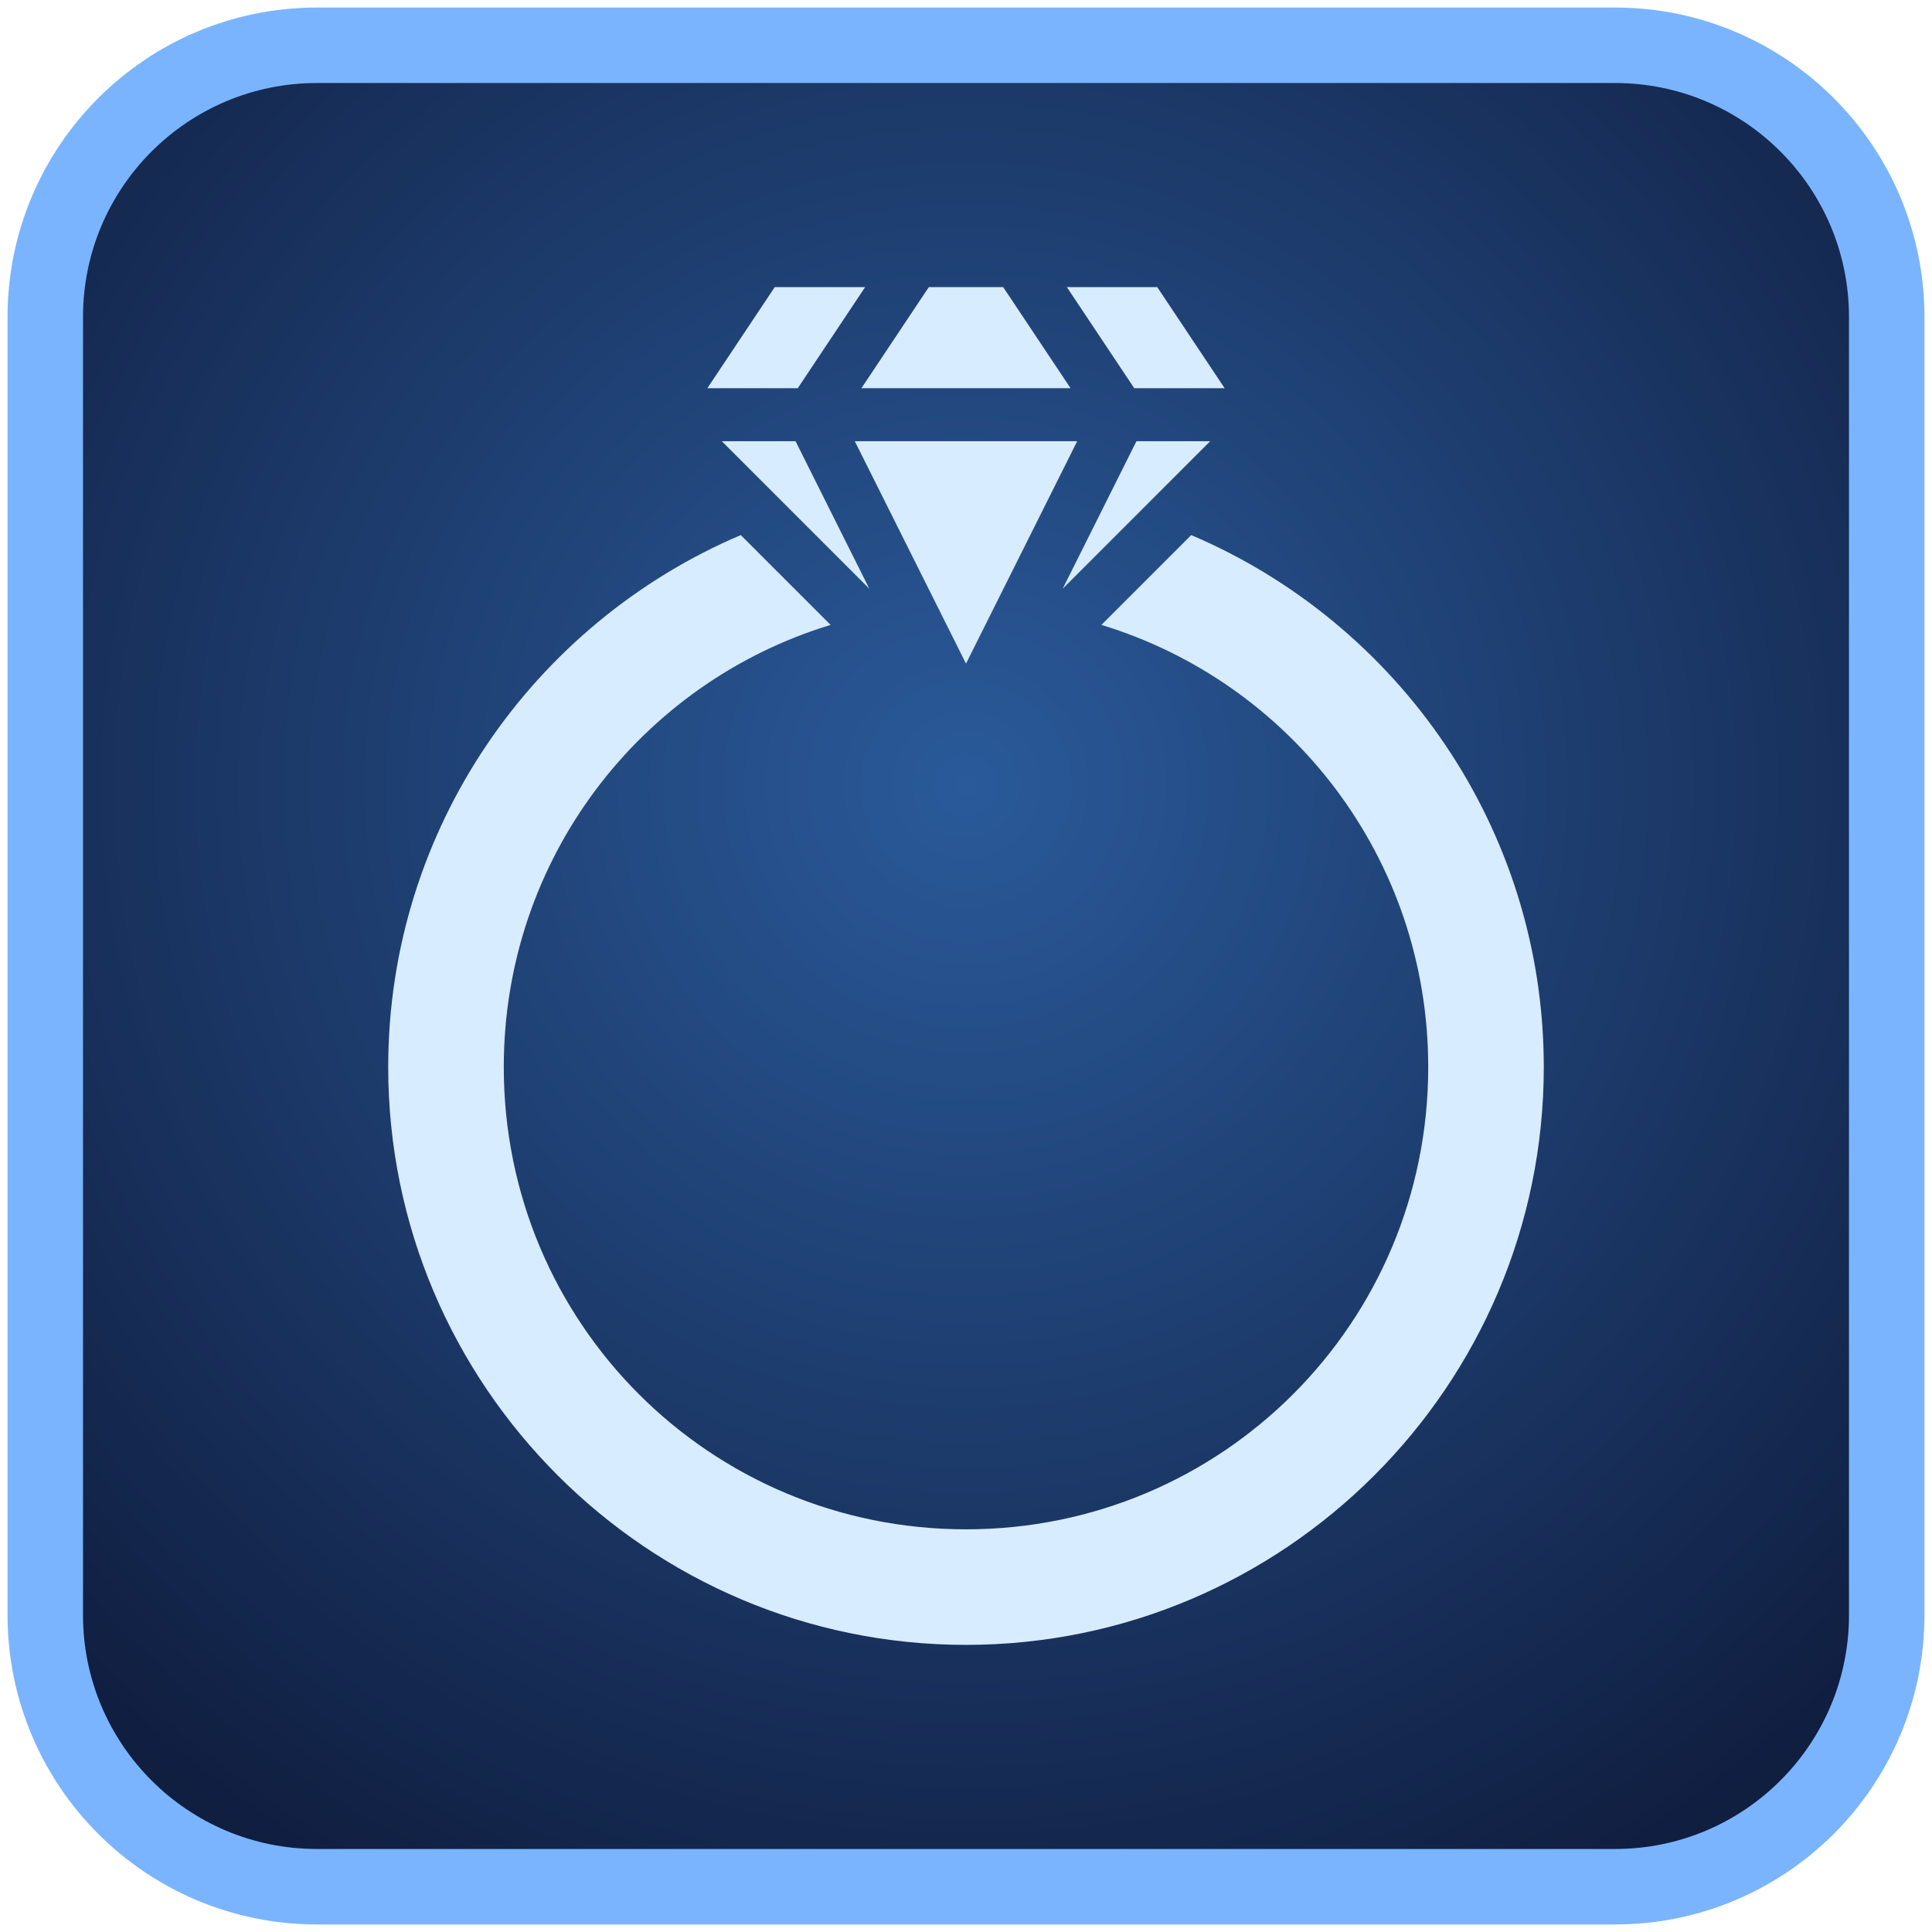
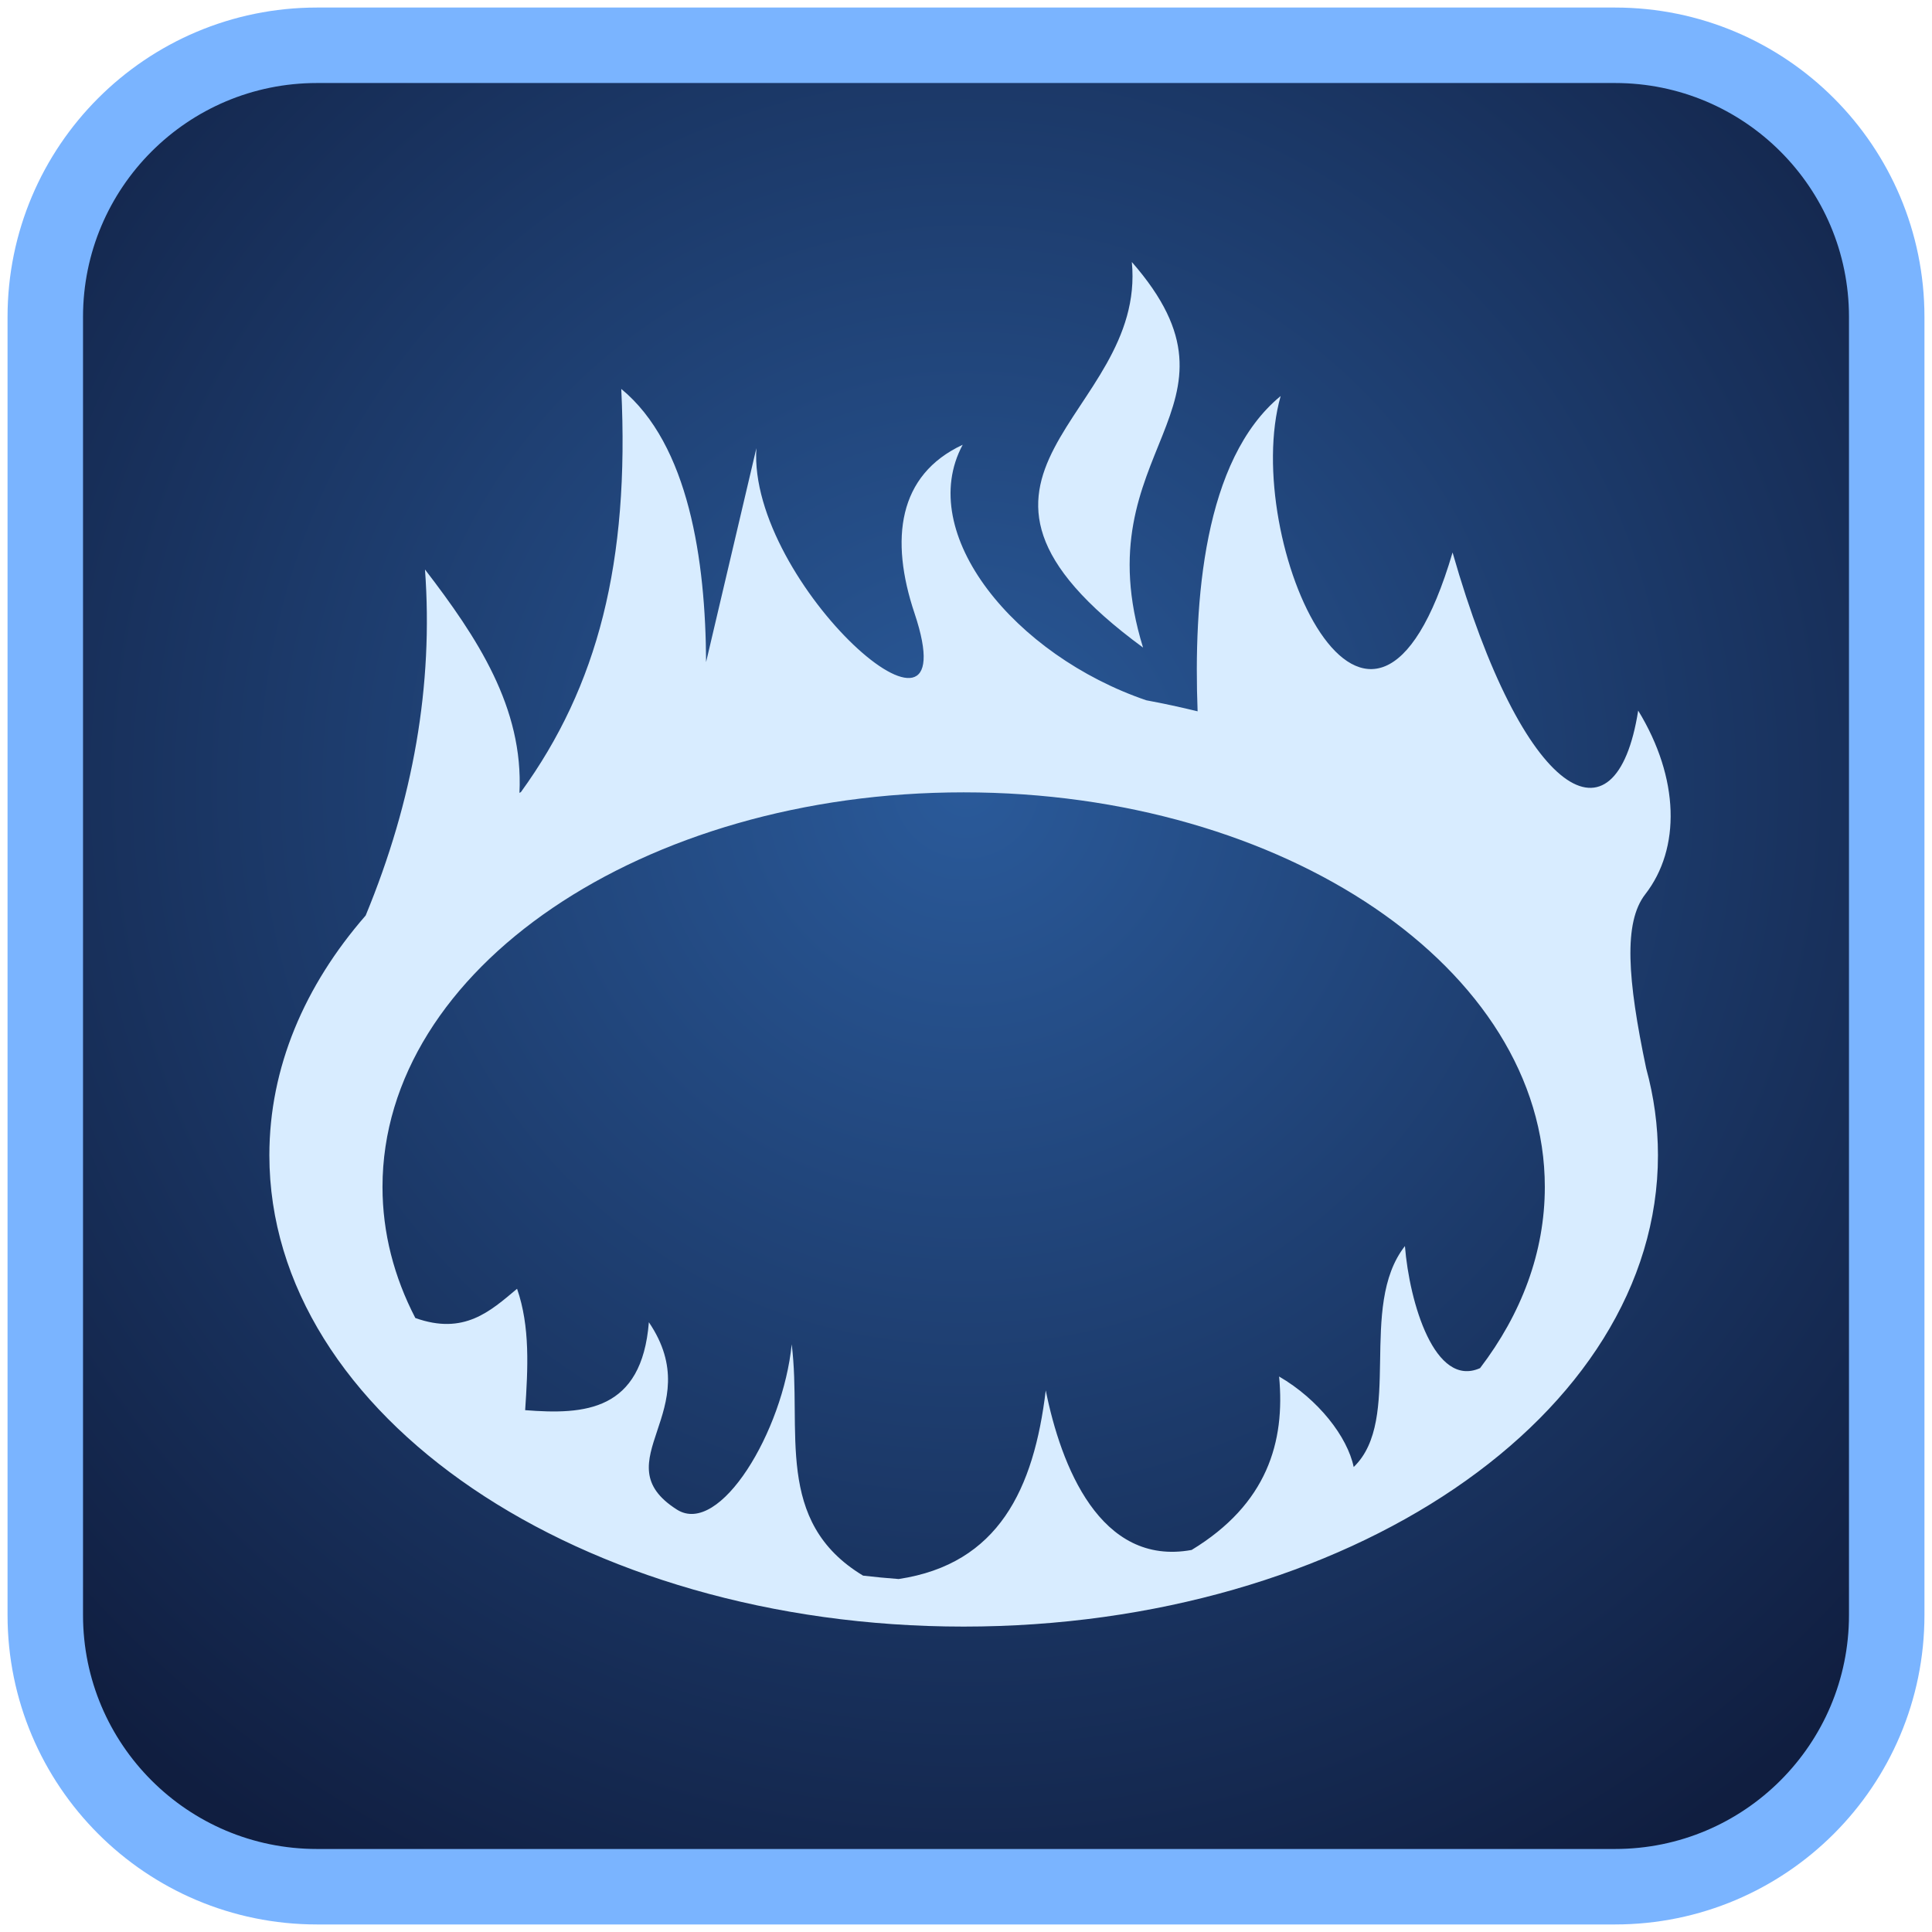
<svg xmlns="http://www.w3.org/2000/svg" viewBox="0 0 512 512">
  <defs>
    <radialGradient id="g" cx="50%" cy="40%" r="70%">
      <stop offset="0" stop-color="#2a5a9a" />
      <stop offset="1" stop-color="#101e40" />
    </radialGradient>
  </defs>
  <rect x="12" y="12" width="488" height="488" rx="72" fill="url(#g)" stroke="#7ab4ff" stroke-width="20" />
  <g transform="translate(56.32 56.32) scale(0.78)" fill="#d8ecff">
-     <path d="M191.02 25.346l-22.9 34.35h30.714l22.9-34.35H191.02zm52.347 0l-22.898 34.35h71.06l-22.897-34.35h-25.266zm46.9 0l22.9 34.35h30.714l-22.9-34.35h-30.714zm-117.234 52.35l50.115 50.115-25.058-50.115h-25.057zm45.182 0L256 153.265l37.785-75.57h-75.57zm95.695 0l-25.058 50.115 50.115-50.115H313.91zm-134.435 31.898C109.163 139.5 59.693 209.29 59.693 290.348c0 108.185 88.122 196.306 196.307 196.306 108.185 0 196.307-88.12 196.307-196.306 0-81.057-49.47-150.848-119.782-180.754l-30.517 30.517c64.397 19.592 111.037 79.292 111.037 150.238 0 86.966-70.08 157.045-157.045 157.045-86.966 0-157.045-70.08-157.045-157.045 0-70.946 46.64-130.646 111.037-150.237l-30.517-30.516z" />
+     <path d="M312.344 16.813c5.096 53.015-76.687 71.94 3.812 131-21.002-67.855 39.96-80.94-3.812-131zm-173.47 43.124c2.864 58.907-7.995 100.984-34.093 136.97l-.5.28c1.42-28.968-14.337-52.78-32.093-75.906 2.882 39.21-3.964 78.4-20.156 117.564-20.79 23.86-32.718 51.704-32.718 81.437 0 88.458 105.59 160.158 235.875 160.158s235.907-71.7 235.907-160.157c0-10.08-1.377-19.935-4-29.5-6.37-30.335-7.76-49.572-.313-59.155 12.078-15.54 11.654-39.39-2.405-62.406-7.558 48.062-39.085 30.124-63.063-53.72-27.96 94.983-72.27-4.392-58.406-53.156-26.26 21.598-29.623 69.962-28.22 107.125-5.712-1.39-11.528-2.66-17.436-3.75-44.64-15.223-78.633-56.624-62.375-86.814-22.038 10.264-24.77 32.17-16.375 57.22 19.214 57.337-56.703-10.13-53.72-56.064l-17.093 72.688c-.154-34.474-5.844-73.924-28.812-92.813zM255.19 197c109.056 0 197.468 60.017 197.468 134.063 0 22.193-7.938 43.127-22 61.562-15.436 6.877-24-22.344-25.53-41.47-16.12 20.592-.576 58.922-17.407 75.064-2.128-10.244-11.962-22.962-25.345-30.75 2.11 22.203-4.025 43.33-29.72 58.936-31.15 5.69-44.428-28.71-49.56-54.22-4.033 33.512-16.028 58.988-49.97 64.095-4.066-.306-8.107-.683-12.094-1.155-30.51-18.392-20.632-49.433-24.25-78.594-2.93 29.505-24.438 65.4-39 56.158-25.677-16.295 10.893-33.548-9.53-63.657-2.415 30.193-21.75 31.483-42.03 29.876.94-14.196 1.723-28.353-2.75-41.25-9.138 7.68-18.04 15.838-34.564 9.938-7.223-13.934-11.156-28.92-11.156-44.53C57.75 257.017 146.13 197 255.188 197z" />
  </g>
</svg>
